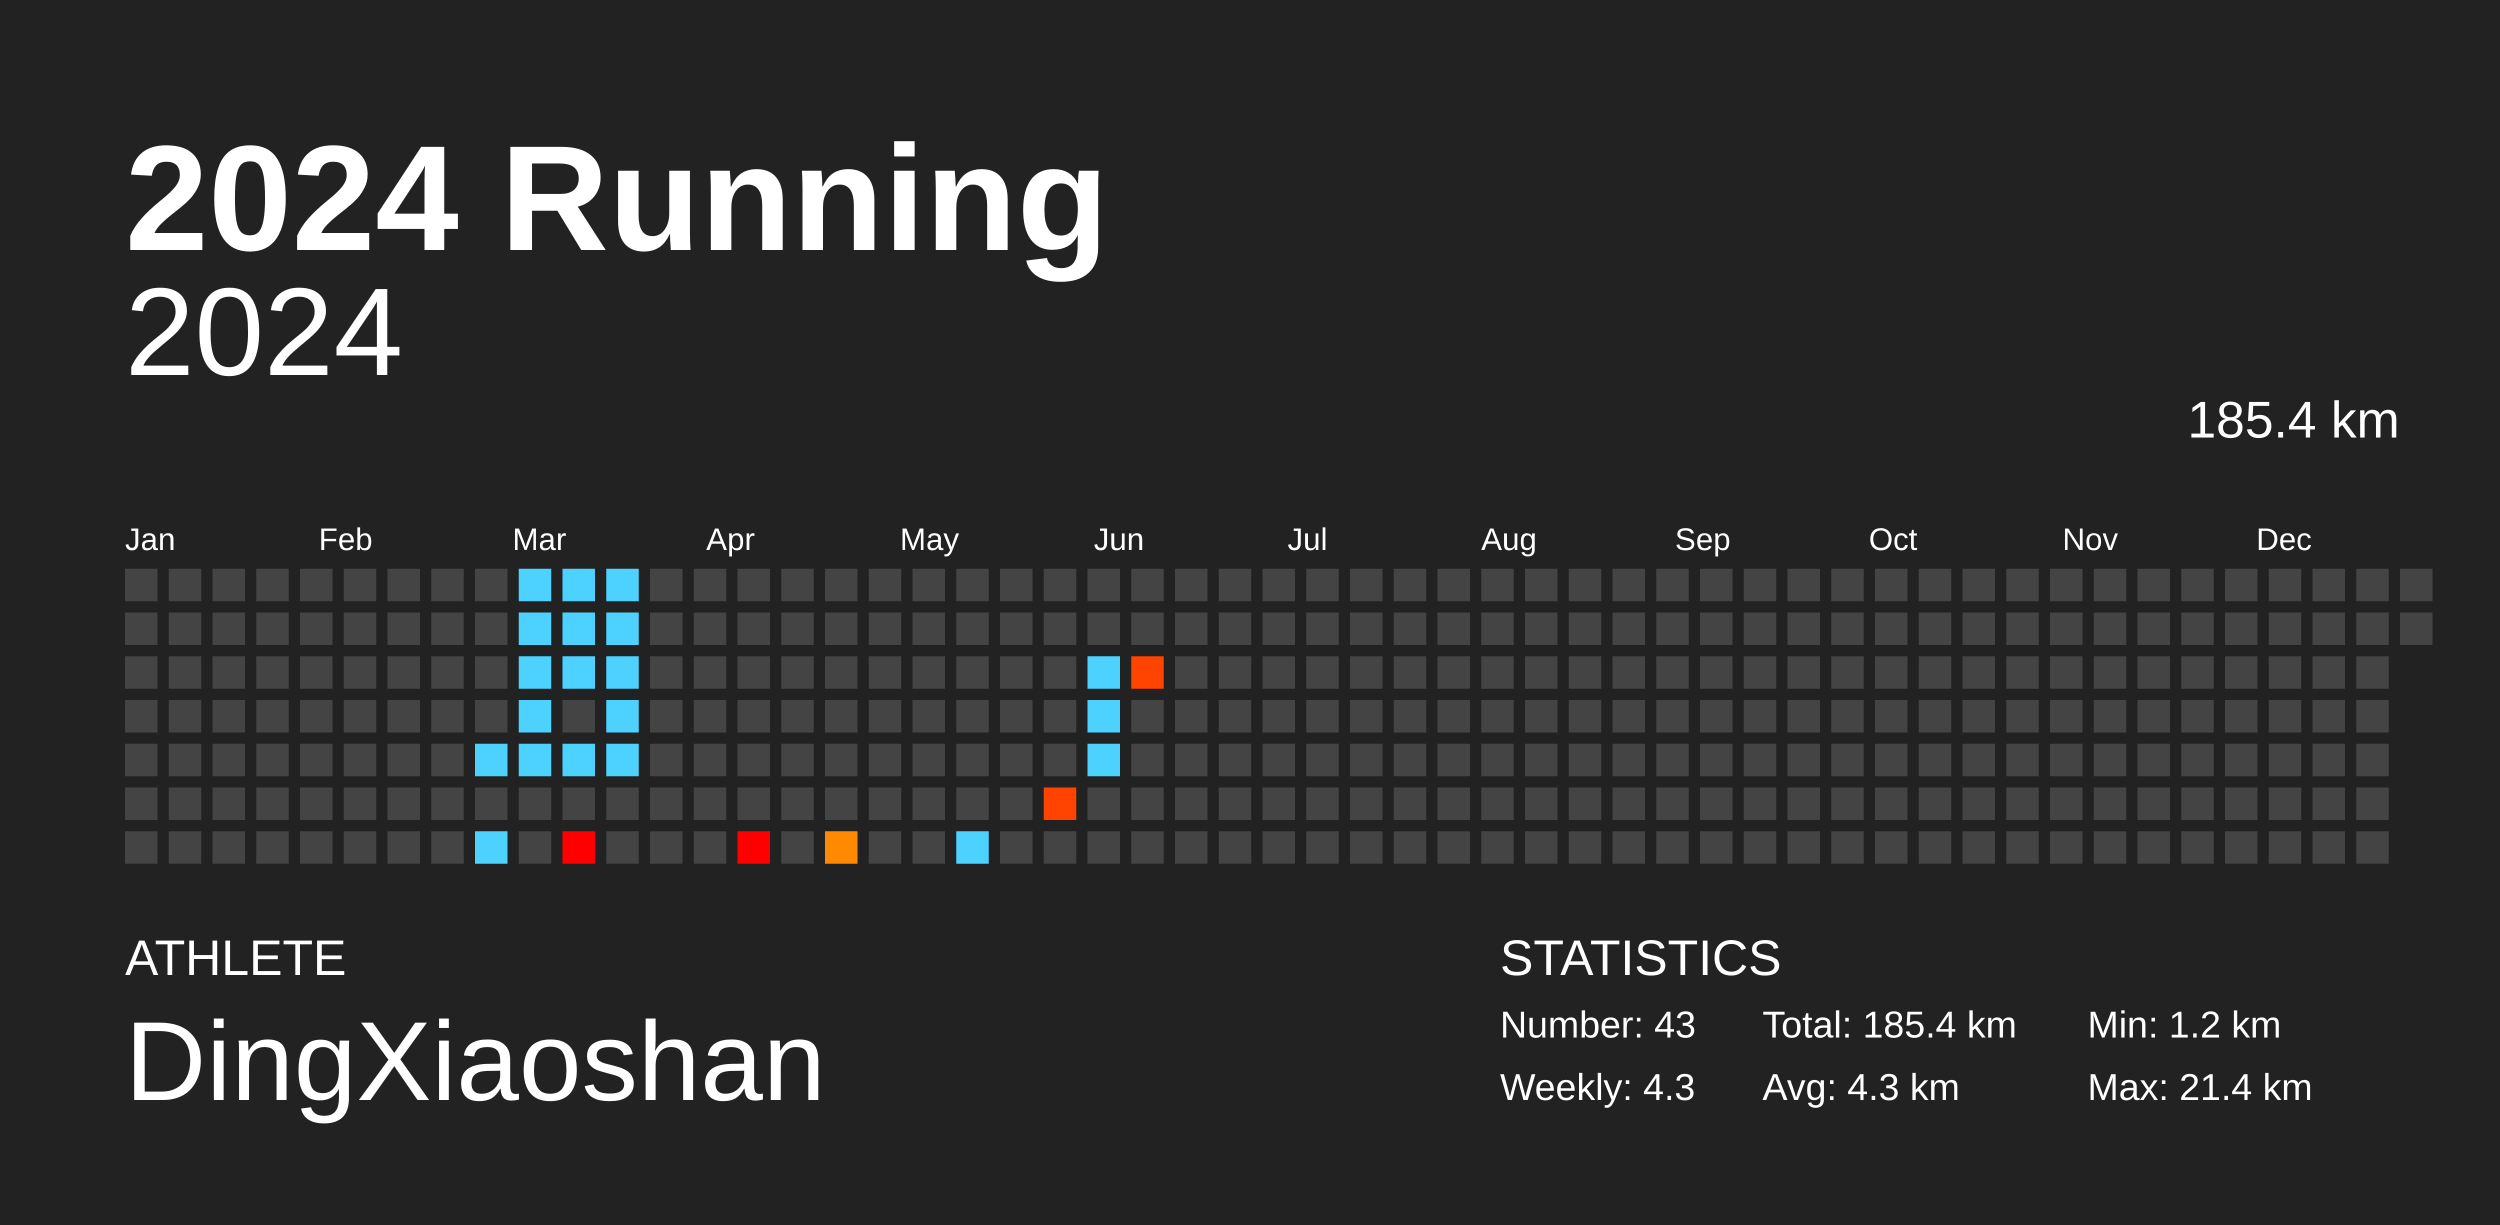
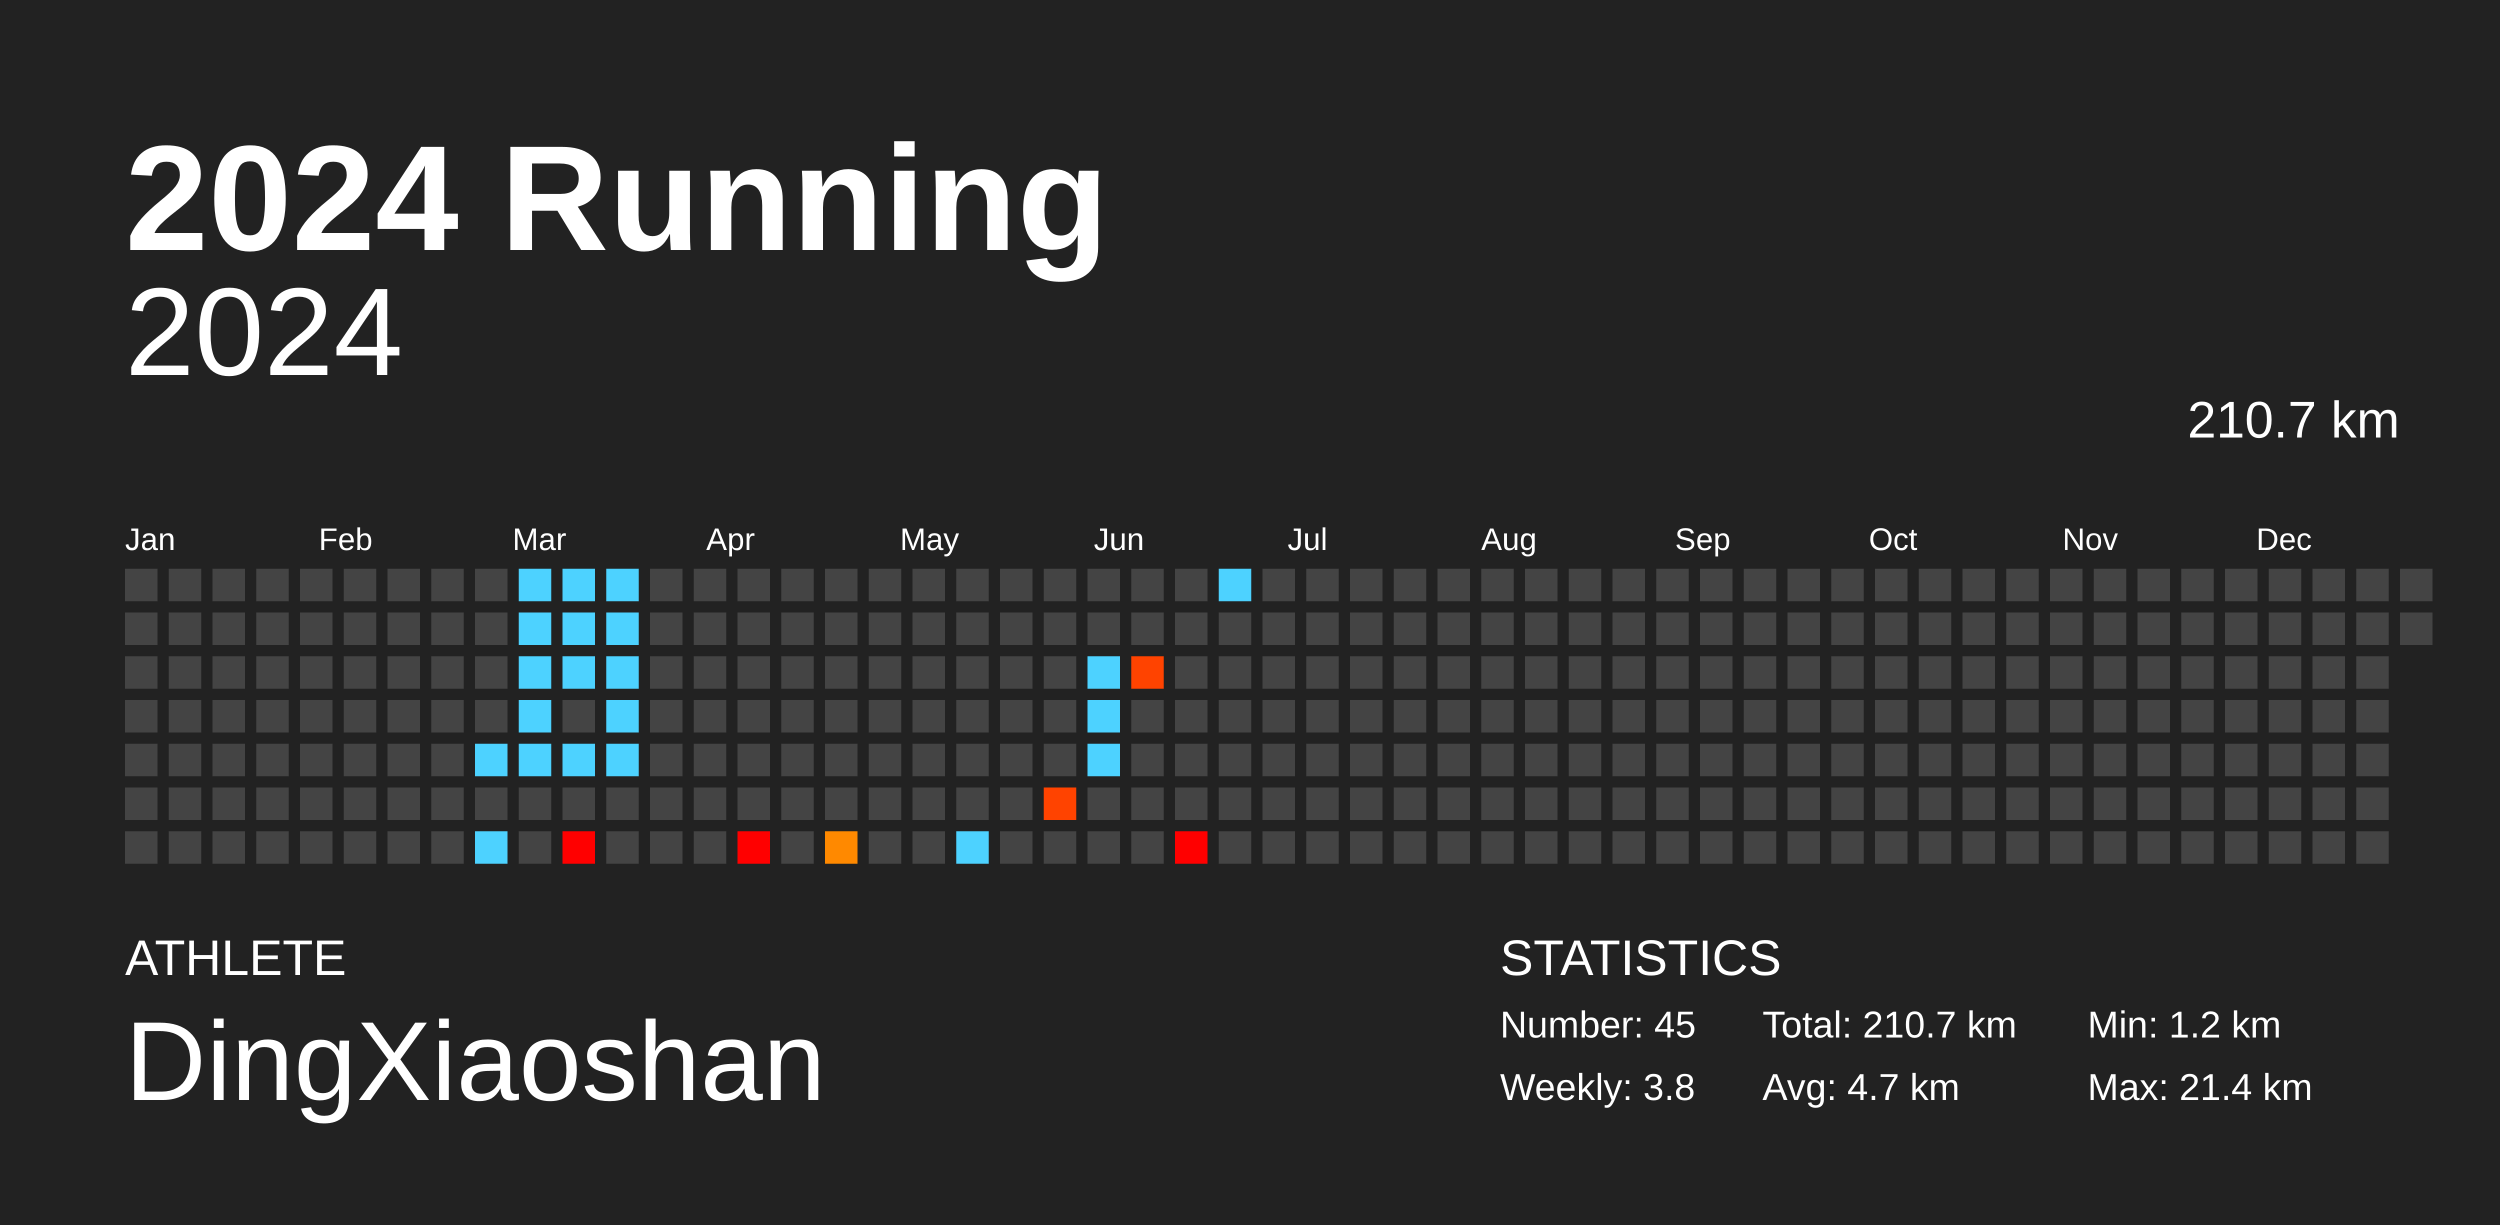
<svg xmlns="http://www.w3.org/2000/svg" baseProfile="full" height="98mm" version="1.1" viewBox="0,0,200,98" width="200mm">
  <defs />
  <rect fill="#222222" height="98" width="200" x="0" y="0" />
  <text fill="#FFFFFF" style="font-size:12px; font-family:Arial; font-weight:bold;" x="10" y="20">2024 Running</text>
  <text fill="#FFFFFF" style="font-size:4px; font-family:Arial" x="10" y="78">ATHLETE</text>
  <text fill="#FFFFFF" style="font-size:9px; font-family:Arial" x="10" y="88">DingXiaoshan</text>
  <text fill="#FFFFFF" style="font-size:4px; font-family:Arial" x="120" y="78">STATISTICS</text>
-   <text fill="#FFFFFF" style="font-size:3px; font-family:Arial" x="120" y="83">Number: 43</text>
-   <text fill="#FFFFFF" style="font-size:3px; font-family:Arial" x="120" y="88">Weekly: 4.3</text>
-   <text fill="#FFFFFF" style="font-size:3px; font-family:Arial" x="141" y="83">Total: 185.4 km</text>
-   <text fill="#FFFFFF" style="font-size:3px; font-family:Arial" x="141" y="88">Avg: 4.3 km</text>
+   <text fill="#FFFFFF" style="font-size:3px; font-family:Arial" x="120" y="83">Number: 45</text>
+   <text fill="#FFFFFF" style="font-size:3px; font-family:Arial" x="120" y="88">Weekly: 3.8</text>
+   <text fill="#FFFFFF" style="font-size:3px; font-family:Arial" x="141" y="83">Total: 210.7 km</text>
+   <text fill="#FFFFFF" style="font-size:3px; font-family:Arial" x="141" y="88">Avg: 4.7 km</text>
  <text fill="#FFFFFF" style="font-size:3px; font-family:Arial" x="167" y="83">Min: 1.2 km</text>
  <text fill="#FFFFFF" style="font-size:3px; font-family:Arial" x="167" y="88">Max: 21.4 km</text>
  <text alignment-baseline="hanging" fill="#FFFFFF" style="font-size:10.0px; font-family:Arial;" x="10" y="30">2024</text>
-   <text alignment-baseline="hanging" fill="#FFFFFF" style="font-size:4.125px; font-family:Arial;" x="175" y="35">185.4 km</text>
+   <text alignment-baseline="hanging" fill="#FFFFFF" style="font-size:4.125px; font-family:Arial;" x="175" y="35">210.7 km</text>
  <text fill="#FFFFFF" style="font-size:2.5px; font-family:Arial" x="10.0" y="44">Jan</text>
  <text fill="#FFFFFF" style="font-size:2.5px; font-family:Arial" x="25.5" y="44">Feb</text>
  <text fill="#FFFFFF" style="font-size:2.5px; font-family:Arial" x="41.0" y="44">Mar</text>
  <text fill="#FFFFFF" style="font-size:2.5px; font-family:Arial" x="56.5" y="44">Apr</text>
  <text fill="#FFFFFF" style="font-size:2.5px; font-family:Arial" x="72.0" y="44">May</text>
  <text fill="#FFFFFF" style="font-size:2.5px; font-family:Arial" x="87.5" y="44">Jun</text>
  <text fill="#FFFFFF" style="font-size:2.5px; font-family:Arial" x="103.0" y="44">Jul</text>
  <text fill="#FFFFFF" style="font-size:2.5px; font-family:Arial" x="118.5" y="44">Aug</text>
  <text fill="#FFFFFF" style="font-size:2.5px; font-family:Arial" x="134.0" y="44">Sep</text>
  <text fill="#FFFFFF" style="font-size:2.5px; font-family:Arial" x="149.5" y="44">Oct</text>
  <text fill="#FFFFFF" style="font-size:2.5px; font-family:Arial" x="165.0" y="44">Nov</text>
  <text fill="#FFFFFF" style="font-size:2.5px; font-family:Arial" x="180.5" y="44">Dec</text>
  <rect fill="#444444" height="2.6" width="2.6" x="10.0" y="45.5" />
  <rect fill="#444444" height="2.6" width="2.6" x="10.0" y="49.0" />
  <rect fill="#444444" height="2.6" width="2.6" x="10.0" y="52.5" />
  <rect fill="#444444" height="2.6" width="2.6" x="10.0" y="56.0" />
  <rect fill="#444444" height="2.6" width="2.6" x="10.0" y="59.5" />
  <rect fill="#444444" height="2.6" width="2.6" x="10.0" y="63.0" />
  <rect fill="#444444" height="2.6" width="2.6" x="10.0" y="66.5" />
  <rect fill="#444444" height="2.6" width="2.6" x="13.5" y="45.5" />
  <rect fill="#444444" height="2.6" width="2.6" x="13.5" y="49.0" />
  <rect fill="#444444" height="2.6" width="2.6" x="13.5" y="52.5" />
  <rect fill="#444444" height="2.6" width="2.6" x="13.5" y="56.0" />
  <rect fill="#444444" height="2.6" width="2.6" x="13.5" y="59.5" />
  <rect fill="#444444" height="2.6" width="2.6" x="13.5" y="63.0" />
  <rect fill="#444444" height="2.6" width="2.6" x="13.5" y="66.5" />
  <rect fill="#444444" height="2.6" width="2.6" x="17.0" y="45.5" />
  <rect fill="#444444" height="2.6" width="2.6" x="17.0" y="49.0" />
  <rect fill="#444444" height="2.6" width="2.6" x="17.0" y="52.5" />
  <rect fill="#444444" height="2.6" width="2.6" x="17.0" y="56.0" />
  <rect fill="#444444" height="2.6" width="2.6" x="17.0" y="59.5" />
  <rect fill="#444444" height="2.6" width="2.6" x="17.0" y="63.0" />
  <rect fill="#444444" height="2.6" width="2.6" x="17.0" y="66.5" />
  <rect fill="#444444" height="2.6" width="2.6" x="20.5" y="45.5" />
  <rect fill="#444444" height="2.6" width="2.6" x="20.5" y="49.0" />
  <rect fill="#444444" height="2.6" width="2.6" x="20.5" y="52.5" />
  <rect fill="#444444" height="2.6" width="2.6" x="20.5" y="56.0" />
  <rect fill="#444444" height="2.6" width="2.6" x="20.5" y="59.5" />
  <rect fill="#444444" height="2.6" width="2.6" x="20.5" y="63.0" />
  <rect fill="#444444" height="2.6" width="2.6" x="20.5" y="66.5" />
  <rect fill="#444444" height="2.6" width="2.6" x="24.0" y="45.5" />
  <rect fill="#444444" height="2.6" width="2.6" x="24.0" y="49.0" />
  <rect fill="#444444" height="2.6" width="2.6" x="24.0" y="52.5" />
  <rect fill="#444444" height="2.6" width="2.6" x="24.0" y="56.0" />
  <rect fill="#444444" height="2.6" width="2.6" x="24.0" y="59.5" />
  <rect fill="#444444" height="2.6" width="2.6" x="24.0" y="63.0" />
  <rect fill="#444444" height="2.6" width="2.6" x="24.0" y="66.5" />
  <rect fill="#444444" height="2.6" width="2.6" x="27.5" y="45.5" />
  <rect fill="#444444" height="2.6" width="2.6" x="27.5" y="49.0" />
  <rect fill="#444444" height="2.6" width="2.6" x="27.5" y="52.5" />
  <rect fill="#444444" height="2.6" width="2.6" x="27.5" y="56.0" />
  <rect fill="#444444" height="2.6" width="2.6" x="27.5" y="59.5" />
  <rect fill="#444444" height="2.6" width="2.6" x="27.5" y="63.0" />
  <rect fill="#444444" height="2.6" width="2.6" x="27.5" y="66.5" />
  <rect fill="#444444" height="2.6" width="2.6" x="31.0" y="45.5" />
  <rect fill="#444444" height="2.6" width="2.6" x="31.0" y="49.0" />
  <rect fill="#444444" height="2.6" width="2.6" x="31.0" y="52.5" />
  <rect fill="#444444" height="2.6" width="2.6" x="31.0" y="56.0" />
  <rect fill="#444444" height="2.6" width="2.6" x="31.0" y="59.5" />
  <rect fill="#444444" height="2.6" width="2.6" x="31.0" y="63.0" />
  <rect fill="#444444" height="2.6" width="2.6" x="31.0" y="66.5" />
  <rect fill="#444444" height="2.6" width="2.6" x="34.5" y="45.5" />
  <rect fill="#444444" height="2.6" width="2.6" x="34.5" y="49.0" />
  <rect fill="#444444" height="2.6" width="2.6" x="34.5" y="52.5" />
  <rect fill="#444444" height="2.6" width="2.6" x="34.5" y="56.0" />
  <rect fill="#444444" height="2.6" width="2.6" x="34.5" y="59.5" />
  <rect fill="#444444" height="2.6" width="2.6" x="34.5" y="63.0" />
  <rect fill="#444444" height="2.6" width="2.6" x="34.5" y="66.5" />
  <rect fill="#444444" height="2.6" width="2.6" x="38.0" y="45.5" />
  <rect fill="#444444" height="2.6" width="2.6" x="38.0" y="49.0" />
  <rect fill="#444444" height="2.6" width="2.6" x="38.0" y="52.5" />
  <rect fill="#444444" height="2.6" width="2.6" x="38.0" y="56.0" />
  <rect fill="#4dd2ff" height="2.6" width="2.6" x="38.0" y="59.5" />
  <rect fill="#444444" height="2.6" width="2.6" x="38.0" y="63.0" />
  <rect fill="#4dd2ff" height="2.6" width="2.6" x="38.0" y="66.5" />
  <rect fill="#4dd2ff" height="2.6" width="2.6" x="41.5" y="45.5" />
  <rect fill="#4dd2ff" height="2.6" width="2.6" x="41.5" y="49.0" />
  <rect fill="#4dd2ff" height="2.6" width="2.6" x="41.5" y="52.5" />
  <rect fill="#4dd2ff" height="2.6" width="2.6" x="41.5" y="56.0" />
  <rect fill="#4dd2ff" height="2.6" width="2.6" x="41.5" y="59.5" />
  <rect fill="#444444" height="2.6" width="2.6" x="41.5" y="63.0" />
  <rect fill="#444444" height="2.6" width="2.6" x="41.5" y="66.5" />
  <rect fill="#4dd2ff" height="2.6" width="2.6" x="45.0" y="45.5" />
  <rect fill="#4dd2ff" height="2.6" width="2.6" x="45.0" y="49.0" />
  <rect fill="#4dd2ff" height="2.6" width="2.6" x="45.0" y="52.5" />
  <rect fill="#444444" height="2.6" width="2.6" x="45.0" y="56.0" />
  <rect fill="#4dd2ff" height="2.6" width="2.6" x="45.0" y="59.5" />
  <rect fill="#444444" height="2.6" width="2.6" x="45.0" y="63.0" />
  <rect fill="red" height="2.6" width="2.6" x="45.0" y="66.5" />
  <rect fill="#4dd2ff" height="2.6" width="2.6" x="48.5" y="45.5" />
  <rect fill="#4dd2ff" height="2.6" width="2.6" x="48.5" y="49.0" />
  <rect fill="#4dd2ff" height="2.6" width="2.6" x="48.5" y="52.5" />
  <rect fill="#4dd2ff" height="2.6" width="2.6" x="48.5" y="56.0" />
  <rect fill="#4dd2ff" height="2.6" width="2.6" x="48.5" y="59.5" />
  <rect fill="#444444" height="2.6" width="2.6" x="48.5" y="63.0" />
  <rect fill="#444444" height="2.6" width="2.6" x="48.5" y="66.5" />
  <rect fill="#444444" height="2.6" width="2.6" x="52.0" y="45.5" />
  <rect fill="#444444" height="2.6" width="2.6" x="52.0" y="49.0" />
  <rect fill="#444444" height="2.6" width="2.6" x="52.0" y="52.5" />
  <rect fill="#444444" height="2.6" width="2.6" x="52.0" y="56.0" />
  <rect fill="#444444" height="2.6" width="2.6" x="52.0" y="59.5" />
  <rect fill="#444444" height="2.6" width="2.6" x="52.0" y="63.0" />
  <rect fill="#444444" height="2.6" width="2.6" x="52.0" y="66.5" />
  <rect fill="#444444" height="2.6" width="2.6" x="55.5" y="45.5" />
  <rect fill="#444444" height="2.6" width="2.6" x="55.5" y="49.0" />
  <rect fill="#444444" height="2.6" width="2.6" x="55.5" y="52.5" />
  <rect fill="#444444" height="2.6" width="2.6" x="55.5" y="56.0" />
  <rect fill="#444444" height="2.6" width="2.6" x="55.5" y="59.5" />
  <rect fill="#444444" height="2.6" width="2.6" x="55.5" y="63.0" />
  <rect fill="#444444" height="2.6" width="2.6" x="55.5" y="66.5" />
  <rect fill="#444444" height="2.6" width="2.6" x="59.0" y="45.5" />
  <rect fill="#444444" height="2.6" width="2.6" x="59.0" y="49.0" />
  <rect fill="#444444" height="2.6" width="2.6" x="59.0" y="52.5" />
  <rect fill="#444444" height="2.6" width="2.6" x="59.0" y="56.0" />
  <rect fill="#444444" height="2.6" width="2.6" x="59.0" y="59.5" />
  <rect fill="#444444" height="2.6" width="2.6" x="59.0" y="63.0" />
  <rect fill="red" height="2.6" width="2.6" x="59.0" y="66.5" />
  <rect fill="#444444" height="2.6" width="2.6" x="62.5" y="45.5" />
  <rect fill="#444444" height="2.6" width="2.6" x="62.5" y="49.0" />
  <rect fill="#444444" height="2.6" width="2.6" x="62.5" y="52.5" />
  <rect fill="#444444" height="2.6" width="2.6" x="62.5" y="56.0" />
  <rect fill="#444444" height="2.6" width="2.6" x="62.5" y="59.5" />
  <rect fill="#444444" height="2.6" width="2.6" x="62.5" y="63.0" />
  <rect fill="#444444" height="2.6" width="2.6" x="62.5" y="66.5" />
  <rect fill="#444444" height="2.6" width="2.6" x="66.0" y="45.5" />
  <rect fill="#444444" height="2.6" width="2.6" x="66.0" y="49.0" />
  <rect fill="#444444" height="2.6" width="2.6" x="66.0" y="52.5" />
  <rect fill="#444444" height="2.6" width="2.6" x="66.0" y="56.0" />
  <rect fill="#444444" height="2.6" width="2.6" x="66.0" y="59.5" />
  <rect fill="#444444" height="2.6" width="2.6" x="66.0" y="63.0" />
  <rect fill="#ff8900" height="2.6" width="2.6" x="66.0" y="66.5" />
  <rect fill="#444444" height="2.6" width="2.6" x="69.5" y="45.5" />
  <rect fill="#444444" height="2.6" width="2.6" x="69.5" y="49.0" />
  <rect fill="#444444" height="2.6" width="2.6" x="69.5" y="52.5" />
  <rect fill="#444444" height="2.6" width="2.6" x="69.5" y="56.0" />
  <rect fill="#444444" height="2.6" width="2.6" x="69.5" y="59.5" />
  <rect fill="#444444" height="2.6" width="2.6" x="69.5" y="63.0" />
  <rect fill="#444444" height="2.6" width="2.6" x="69.5" y="66.5" />
  <rect fill="#444444" height="2.6" width="2.6" x="73.0" y="45.5" />
  <rect fill="#444444" height="2.6" width="2.6" x="73.0" y="49.0" />
  <rect fill="#444444" height="2.6" width="2.6" x="73.0" y="52.5" />
  <rect fill="#444444" height="2.6" width="2.6" x="73.0" y="56.0" />
  <rect fill="#444444" height="2.6" width="2.6" x="73.0" y="59.5" />
  <rect fill="#444444" height="2.6" width="2.6" x="73.0" y="63.0" />
  <rect fill="#444444" height="2.6" width="2.6" x="73.0" y="66.5" />
  <rect fill="#444444" height="2.6" width="2.6" x="76.5" y="45.5" />
  <rect fill="#444444" height="2.6" width="2.6" x="76.5" y="49.0" />
  <rect fill="#444444" height="2.6" width="2.6" x="76.5" y="52.5" />
  <rect fill="#444444" height="2.6" width="2.6" x="76.5" y="56.0" />
  <rect fill="#444444" height="2.6" width="2.6" x="76.5" y="59.5" />
  <rect fill="#444444" height="2.6" width="2.6" x="76.5" y="63.0" />
  <rect fill="#4dd2ff" height="2.6" width="2.6" x="76.5" y="66.5" />
  <rect fill="#444444" height="2.6" width="2.6" x="80.0" y="45.5" />
  <rect fill="#444444" height="2.6" width="2.6" x="80.0" y="49.0" />
  <rect fill="#444444" height="2.6" width="2.6" x="80.0" y="52.5" />
  <rect fill="#444444" height="2.6" width="2.6" x="80.0" y="56.0" />
  <rect fill="#444444" height="2.6" width="2.6" x="80.0" y="59.5" />
  <rect fill="#444444" height="2.6" width="2.6" x="80.0" y="63.0" />
  <rect fill="#444444" height="2.6" width="2.6" x="80.0" y="66.5" />
  <rect fill="#444444" height="2.6" width="2.6" x="83.5" y="45.5" />
  <rect fill="#444444" height="2.6" width="2.6" x="83.5" y="49.0" />
  <rect fill="#444444" height="2.6" width="2.6" x="83.5" y="52.5" />
  <rect fill="#444444" height="2.6" width="2.6" x="83.5" y="56.0" />
  <rect fill="#444444" height="2.6" width="2.6" x="83.5" y="59.5" />
  <rect fill="#ff4300" height="2.6" width="2.6" x="83.5" y="63.0" />
  <rect fill="#444444" height="2.6" width="2.6" x="83.5" y="66.5" />
  <rect fill="#444444" height="2.6" width="2.6" x="87.0" y="45.5" />
  <rect fill="#444444" height="2.6" width="2.6" x="87.0" y="49.0" />
  <rect fill="#4dd2ff" height="2.6" width="2.6" x="87.0" y="52.5" />
  <rect fill="#4dd2ff" height="2.6" width="2.6" x="87.0" y="56.0" />
  <rect fill="#4dd2ff" height="2.6" width="2.6" x="87.0" y="59.5" />
  <rect fill="#444444" height="2.6" width="2.6" x="87.0" y="63.0" />
  <rect fill="#444444" height="2.6" width="2.6" x="87.0" y="66.5" />
  <rect fill="#444444" height="2.6" width="2.6" x="90.5" y="45.5" />
  <rect fill="#444444" height="2.6" width="2.6" x="90.5" y="49.0" />
  <rect fill="#ff4300" height="2.6" width="2.6" x="90.5" y="52.5" />
  <rect fill="#444444" height="2.6" width="2.6" x="90.5" y="56.0" />
  <rect fill="#444444" height="2.6" width="2.6" x="90.5" y="59.5" />
  <rect fill="#444444" height="2.6" width="2.6" x="90.5" y="63.0" />
  <rect fill="#444444" height="2.6" width="2.6" x="90.5" y="66.5" />
  <rect fill="#444444" height="2.6" width="2.6" x="94.0" y="45.5" />
  <rect fill="#444444" height="2.6" width="2.6" x="94.0" y="49.0" />
  <rect fill="#444444" height="2.6" width="2.6" x="94.0" y="52.5" />
  <rect fill="#444444" height="2.6" width="2.6" x="94.0" y="56.0" />
  <rect fill="#444444" height="2.6" width="2.6" x="94.0" y="59.5" />
  <rect fill="#444444" height="2.6" width="2.6" x="94.0" y="63.0" />
-   <rect fill="#444444" height="2.6" width="2.6" x="94.0" y="66.5" />
-   <rect fill="#444444" height="2.6" width="2.6" x="97.5" y="45.5" />
+   <rect fill="red" height="2.6" width="2.6" x="94.0" y="66.5" />
+   <rect fill="#4dd2ff" height="2.6" width="2.6" x="97.5" y="45.5" />
  <rect fill="#444444" height="2.6" width="2.6" x="97.5" y="49.0" />
  <rect fill="#444444" height="2.6" width="2.6" x="97.5" y="52.5" />
  <rect fill="#444444" height="2.6" width="2.6" x="97.5" y="56.0" />
  <rect fill="#444444" height="2.6" width="2.6" x="97.5" y="59.5" />
  <rect fill="#444444" height="2.6" width="2.6" x="97.5" y="63.0" />
  <rect fill="#444444" height="2.6" width="2.6" x="97.5" y="66.5" />
  <rect fill="#444444" height="2.6" width="2.6" x="101.0" y="45.5" />
  <rect fill="#444444" height="2.6" width="2.6" x="101.0" y="49.0" />
  <rect fill="#444444" height="2.6" width="2.6" x="101.0" y="52.5" />
  <rect fill="#444444" height="2.6" width="2.6" x="101.0" y="56.0" />
  <rect fill="#444444" height="2.6" width="2.6" x="101.0" y="59.5" />
  <rect fill="#444444" height="2.6" width="2.6" x="101.0" y="63.0" />
  <rect fill="#444444" height="2.6" width="2.6" x="101.0" y="66.5" />
  <rect fill="#444444" height="2.6" width="2.6" x="104.5" y="45.5" />
  <rect fill="#444444" height="2.6" width="2.6" x="104.5" y="49.0" />
  <rect fill="#444444" height="2.6" width="2.6" x="104.5" y="52.5" />
  <rect fill="#444444" height="2.6" width="2.6" x="104.5" y="56.0" />
  <rect fill="#444444" height="2.6" width="2.6" x="104.5" y="59.5" />
  <rect fill="#444444" height="2.6" width="2.6" x="104.5" y="63.0" />
  <rect fill="#444444" height="2.6" width="2.6" x="104.5" y="66.5" />
  <rect fill="#444444" height="2.6" width="2.6" x="108.0" y="45.5" />
  <rect fill="#444444" height="2.6" width="2.6" x="108.0" y="49.0" />
  <rect fill="#444444" height="2.6" width="2.6" x="108.0" y="52.5" />
  <rect fill="#444444" height="2.6" width="2.6" x="108.0" y="56.0" />
  <rect fill="#444444" height="2.6" width="2.6" x="108.0" y="59.5" />
  <rect fill="#444444" height="2.6" width="2.6" x="108.0" y="63.0" />
  <rect fill="#444444" height="2.6" width="2.6" x="108.0" y="66.5" />
  <rect fill="#444444" height="2.6" width="2.6" x="111.5" y="45.5" />
  <rect fill="#444444" height="2.6" width="2.6" x="111.5" y="49.0" />
  <rect fill="#444444" height="2.6" width="2.6" x="111.5" y="52.5" />
  <rect fill="#444444" height="2.6" width="2.6" x="111.5" y="56.0" />
  <rect fill="#444444" height="2.6" width="2.6" x="111.5" y="59.5" />
  <rect fill="#444444" height="2.6" width="2.6" x="111.5" y="63.0" />
  <rect fill="#444444" height="2.6" width="2.6" x="111.5" y="66.5" />
  <rect fill="#444444" height="2.6" width="2.6" x="115.0" y="45.5" />
  <rect fill="#444444" height="2.6" width="2.6" x="115.0" y="49.0" />
  <rect fill="#444444" height="2.6" width="2.6" x="115.0" y="52.5" />
  <rect fill="#444444" height="2.6" width="2.6" x="115.0" y="56.0" />
  <rect fill="#444444" height="2.6" width="2.6" x="115.0" y="59.5" />
  <rect fill="#444444" height="2.6" width="2.6" x="115.0" y="63.0" />
  <rect fill="#444444" height="2.6" width="2.6" x="115.0" y="66.5" />
  <rect fill="#444444" height="2.6" width="2.6" x="118.5" y="45.5" />
  <rect fill="#444444" height="2.6" width="2.6" x="118.5" y="49.0" />
  <rect fill="#444444" height="2.6" width="2.6" x="118.5" y="52.5" />
  <rect fill="#444444" height="2.6" width="2.6" x="118.5" y="56.0" />
  <rect fill="#444444" height="2.6" width="2.6" x="118.5" y="59.5" />
  <rect fill="#444444" height="2.6" width="2.6" x="118.5" y="63.0" />
  <rect fill="#444444" height="2.6" width="2.6" x="118.5" y="66.5" />
  <rect fill="#444444" height="2.6" width="2.6" x="122.0" y="45.5" />
  <rect fill="#444444" height="2.6" width="2.6" x="122.0" y="49.0" />
  <rect fill="#444444" height="2.6" width="2.6" x="122.0" y="52.5" />
  <rect fill="#444444" height="2.6" width="2.6" x="122.0" y="56.0" />
  <rect fill="#444444" height="2.6" width="2.6" x="122.0" y="59.5" />
  <rect fill="#444444" height="2.6" width="2.6" x="122.0" y="63.0" />
  <rect fill="#444444" height="2.6" width="2.6" x="122.0" y="66.5" />
  <rect fill="#444444" height="2.6" width="2.6" x="125.5" y="45.5" />
  <rect fill="#444444" height="2.6" width="2.6" x="125.5" y="49.0" />
  <rect fill="#444444" height="2.6" width="2.6" x="125.5" y="52.5" />
  <rect fill="#444444" height="2.6" width="2.6" x="125.5" y="56.0" />
  <rect fill="#444444" height="2.6" width="2.6" x="125.5" y="59.5" />
  <rect fill="#444444" height="2.6" width="2.6" x="125.5" y="63.0" />
  <rect fill="#444444" height="2.6" width="2.6" x="125.5" y="66.5" />
  <rect fill="#444444" height="2.6" width="2.6" x="129.0" y="45.5" />
  <rect fill="#444444" height="2.6" width="2.6" x="129.0" y="49.0" />
  <rect fill="#444444" height="2.6" width="2.6" x="129.0" y="52.5" />
  <rect fill="#444444" height="2.6" width="2.6" x="129.0" y="56.0" />
  <rect fill="#444444" height="2.6" width="2.6" x="129.0" y="59.5" />
  <rect fill="#444444" height="2.6" width="2.6" x="129.0" y="63.0" />
  <rect fill="#444444" height="2.6" width="2.6" x="129.0" y="66.5" />
  <rect fill="#444444" height="2.6" width="2.6" x="132.5" y="45.5" />
  <rect fill="#444444" height="2.6" width="2.6" x="132.5" y="49.0" />
  <rect fill="#444444" height="2.6" width="2.6" x="132.5" y="52.5" />
  <rect fill="#444444" height="2.6" width="2.6" x="132.5" y="56.0" />
  <rect fill="#444444" height="2.6" width="2.6" x="132.5" y="59.5" />
  <rect fill="#444444" height="2.6" width="2.6" x="132.5" y="63.0" />
  <rect fill="#444444" height="2.6" width="2.6" x="132.5" y="66.5" />
  <rect fill="#444444" height="2.6" width="2.6" x="136.0" y="45.5" />
  <rect fill="#444444" height="2.6" width="2.6" x="136.0" y="49.0" />
  <rect fill="#444444" height="2.6" width="2.6" x="136.0" y="52.5" />
  <rect fill="#444444" height="2.6" width="2.6" x="136.0" y="56.0" />
  <rect fill="#444444" height="2.6" width="2.6" x="136.0" y="59.5" />
  <rect fill="#444444" height="2.6" width="2.6" x="136.0" y="63.0" />
  <rect fill="#444444" height="2.6" width="2.6" x="136.0" y="66.5" />
  <rect fill="#444444" height="2.6" width="2.6" x="139.5" y="45.5" />
  <rect fill="#444444" height="2.6" width="2.6" x="139.5" y="49.0" />
  <rect fill="#444444" height="2.6" width="2.6" x="139.5" y="52.5" />
  <rect fill="#444444" height="2.6" width="2.6" x="139.5" y="56.0" />
  <rect fill="#444444" height="2.6" width="2.6" x="139.5" y="59.5" />
  <rect fill="#444444" height="2.6" width="2.6" x="139.5" y="63.0" />
  <rect fill="#444444" height="2.6" width="2.6" x="139.5" y="66.5" />
  <rect fill="#444444" height="2.6" width="2.6" x="143.0" y="45.5" />
  <rect fill="#444444" height="2.6" width="2.6" x="143.0" y="49.0" />
  <rect fill="#444444" height="2.6" width="2.6" x="143.0" y="52.5" />
  <rect fill="#444444" height="2.6" width="2.6" x="143.0" y="56.0" />
  <rect fill="#444444" height="2.6" width="2.6" x="143.0" y="59.5" />
  <rect fill="#444444" height="2.6" width="2.6" x="143.0" y="63.0" />
  <rect fill="#444444" height="2.6" width="2.6" x="143.0" y="66.5" />
  <rect fill="#444444" height="2.6" width="2.6" x="146.5" y="45.5" />
  <rect fill="#444444" height="2.6" width="2.6" x="146.5" y="49.0" />
  <rect fill="#444444" height="2.6" width="2.6" x="146.5" y="52.5" />
  <rect fill="#444444" height="2.6" width="2.6" x="146.5" y="56.0" />
  <rect fill="#444444" height="2.6" width="2.6" x="146.5" y="59.5" />
  <rect fill="#444444" height="2.6" width="2.6" x="146.5" y="63.0" />
  <rect fill="#444444" height="2.6" width="2.6" x="146.5" y="66.5" />
  <rect fill="#444444" height="2.6" width="2.6" x="150.0" y="45.5" />
  <rect fill="#444444" height="2.6" width="2.6" x="150.0" y="49.0" />
  <rect fill="#444444" height="2.6" width="2.6" x="150.0" y="52.5" />
  <rect fill="#444444" height="2.6" width="2.6" x="150.0" y="56.0" />
  <rect fill="#444444" height="2.6" width="2.6" x="150.0" y="59.5" />
  <rect fill="#444444" height="2.6" width="2.6" x="150.0" y="63.0" />
  <rect fill="#444444" height="2.6" width="2.6" x="150.0" y="66.5" />
  <rect fill="#444444" height="2.6" width="2.6" x="153.5" y="45.5" />
  <rect fill="#444444" height="2.6" width="2.6" x="153.5" y="49.0" />
  <rect fill="#444444" height="2.6" width="2.6" x="153.5" y="52.5" />
  <rect fill="#444444" height="2.6" width="2.6" x="153.5" y="56.0" />
  <rect fill="#444444" height="2.6" width="2.6" x="153.5" y="59.5" />
  <rect fill="#444444" height="2.6" width="2.6" x="153.5" y="63.0" />
  <rect fill="#444444" height="2.6" width="2.6" x="153.5" y="66.5" />
  <rect fill="#444444" height="2.6" width="2.6" x="157.0" y="45.5" />
  <rect fill="#444444" height="2.6" width="2.6" x="157.0" y="49.0" />
  <rect fill="#444444" height="2.6" width="2.6" x="157.0" y="52.5" />
  <rect fill="#444444" height="2.6" width="2.6" x="157.0" y="56.0" />
  <rect fill="#444444" height="2.6" width="2.6" x="157.0" y="59.5" />
  <rect fill="#444444" height="2.6" width="2.6" x="157.0" y="63.0" />
  <rect fill="#444444" height="2.6" width="2.6" x="157.0" y="66.5" />
  <rect fill="#444444" height="2.6" width="2.6" x="160.5" y="45.5" />
  <rect fill="#444444" height="2.6" width="2.6" x="160.5" y="49.0" />
  <rect fill="#444444" height="2.6" width="2.6" x="160.5" y="52.5" />
  <rect fill="#444444" height="2.6" width="2.6" x="160.5" y="56.0" />
  <rect fill="#444444" height="2.6" width="2.6" x="160.5" y="59.5" />
  <rect fill="#444444" height="2.6" width="2.6" x="160.5" y="63.0" />
  <rect fill="#444444" height="2.6" width="2.6" x="160.5" y="66.5" />
  <rect fill="#444444" height="2.6" width="2.6" x="164.0" y="45.5" />
  <rect fill="#444444" height="2.6" width="2.6" x="164.0" y="49.0" />
  <rect fill="#444444" height="2.6" width="2.6" x="164.0" y="52.5" />
  <rect fill="#444444" height="2.6" width="2.6" x="164.0" y="56.0" />
  <rect fill="#444444" height="2.6" width="2.6" x="164.0" y="59.5" />
  <rect fill="#444444" height="2.6" width="2.6" x="164.0" y="63.0" />
  <rect fill="#444444" height="2.6" width="2.6" x="164.0" y="66.5" />
  <rect fill="#444444" height="2.6" width="2.6" x="167.5" y="45.5" />
  <rect fill="#444444" height="2.6" width="2.6" x="167.5" y="49.0" />
  <rect fill="#444444" height="2.6" width="2.6" x="167.5" y="52.5" />
  <rect fill="#444444" height="2.6" width="2.6" x="167.5" y="56.0" />
  <rect fill="#444444" height="2.6" width="2.6" x="167.5" y="59.5" />
  <rect fill="#444444" height="2.6" width="2.6" x="167.5" y="63.0" />
  <rect fill="#444444" height="2.6" width="2.6" x="167.5" y="66.5" />
  <rect fill="#444444" height="2.6" width="2.6" x="171.0" y="45.5" />
  <rect fill="#444444" height="2.6" width="2.6" x="171.0" y="49.0" />
  <rect fill="#444444" height="2.6" width="2.6" x="171.0" y="52.5" />
  <rect fill="#444444" height="2.6" width="2.6" x="171.0" y="56.0" />
  <rect fill="#444444" height="2.6" width="2.6" x="171.0" y="59.5" />
  <rect fill="#444444" height="2.6" width="2.6" x="171.0" y="63.0" />
  <rect fill="#444444" height="2.6" width="2.6" x="171.0" y="66.5" />
  <rect fill="#444444" height="2.6" width="2.6" x="174.5" y="45.5" />
  <rect fill="#444444" height="2.6" width="2.6" x="174.5" y="49.0" />
  <rect fill="#444444" height="2.6" width="2.6" x="174.5" y="52.5" />
  <rect fill="#444444" height="2.6" width="2.6" x="174.5" y="56.0" />
  <rect fill="#444444" height="2.6" width="2.6" x="174.5" y="59.5" />
  <rect fill="#444444" height="2.6" width="2.6" x="174.5" y="63.0" />
  <rect fill="#444444" height="2.6" width="2.6" x="174.5" y="66.5" />
  <rect fill="#444444" height="2.6" width="2.6" x="178.0" y="45.5" />
  <rect fill="#444444" height="2.6" width="2.6" x="178.0" y="49.0" />
  <rect fill="#444444" height="2.6" width="2.6" x="178.0" y="52.5" />
  <rect fill="#444444" height="2.6" width="2.6" x="178.0" y="56.0" />
  <rect fill="#444444" height="2.6" width="2.6" x="178.0" y="59.5" />
  <rect fill="#444444" height="2.6" width="2.6" x="178.0" y="63.0" />
  <rect fill="#444444" height="2.6" width="2.6" x="178.0" y="66.5" />
  <rect fill="#444444" height="2.6" width="2.6" x="181.5" y="45.5" />
  <rect fill="#444444" height="2.6" width="2.6" x="181.5" y="49.0" />
  <rect fill="#444444" height="2.6" width="2.6" x="181.5" y="52.5" />
  <rect fill="#444444" height="2.6" width="2.6" x="181.5" y="56.0" />
  <rect fill="#444444" height="2.6" width="2.6" x="181.5" y="59.5" />
  <rect fill="#444444" height="2.6" width="2.6" x="181.5" y="63.0" />
  <rect fill="#444444" height="2.6" width="2.6" x="181.5" y="66.5" />
  <rect fill="#444444" height="2.6" width="2.6" x="185.0" y="45.5" />
  <rect fill="#444444" height="2.6" width="2.6" x="185.0" y="49.0" />
  <rect fill="#444444" height="2.6" width="2.6" x="185.0" y="52.5" />
  <rect fill="#444444" height="2.6" width="2.6" x="185.0" y="56.0" />
  <rect fill="#444444" height="2.6" width="2.6" x="185.0" y="59.5" />
  <rect fill="#444444" height="2.6" width="2.6" x="185.0" y="63.0" />
  <rect fill="#444444" height="2.6" width="2.6" x="185.0" y="66.5" />
  <rect fill="#444444" height="2.6" width="2.6" x="188.5" y="45.5" />
  <rect fill="#444444" height="2.6" width="2.6" x="188.5" y="49.0" />
  <rect fill="#444444" height="2.6" width="2.6" x="188.5" y="52.5" />
  <rect fill="#444444" height="2.6" width="2.6" x="188.5" y="56.0" />
  <rect fill="#444444" height="2.6" width="2.6" x="188.5" y="59.5" />
  <rect fill="#444444" height="2.6" width="2.6" x="188.5" y="63.0" />
  <rect fill="#444444" height="2.6" width="2.6" x="188.5" y="66.5" />
  <rect fill="#444444" height="2.6" width="2.6" x="192.0" y="45.5" />
  <rect fill="#444444" height="2.6" width="2.6" x="192.0" y="49.0" />
</svg>
